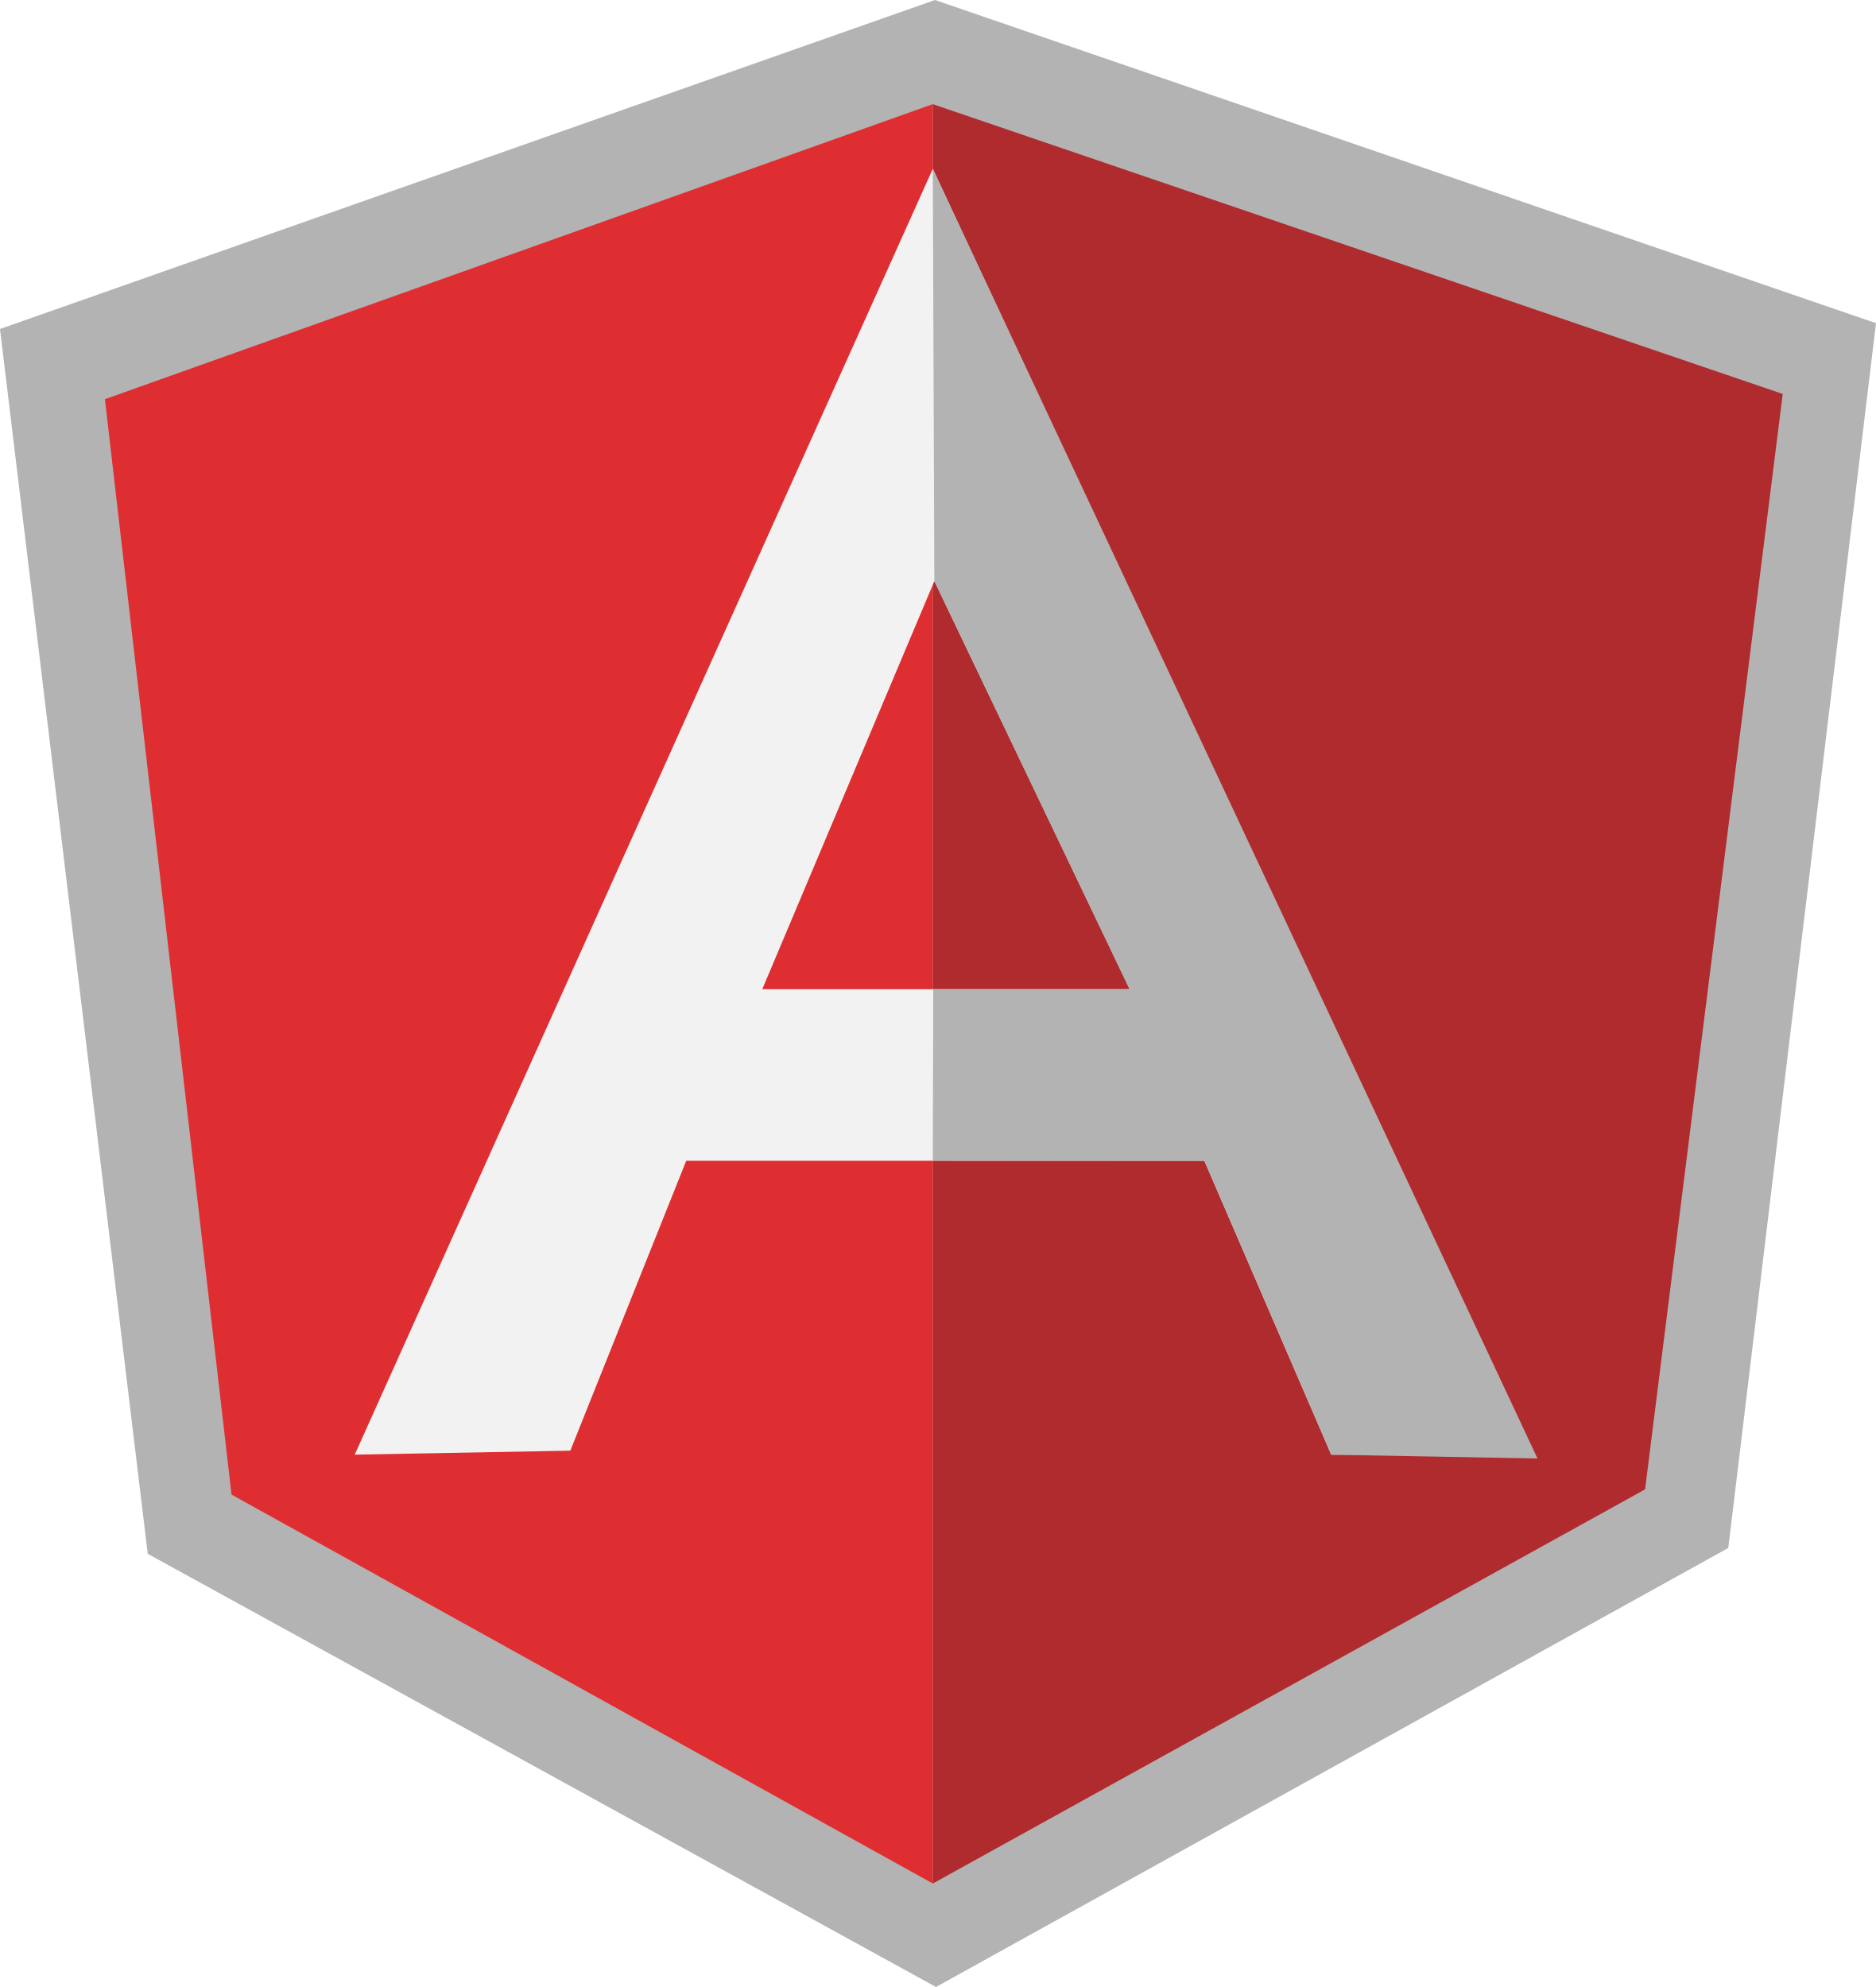
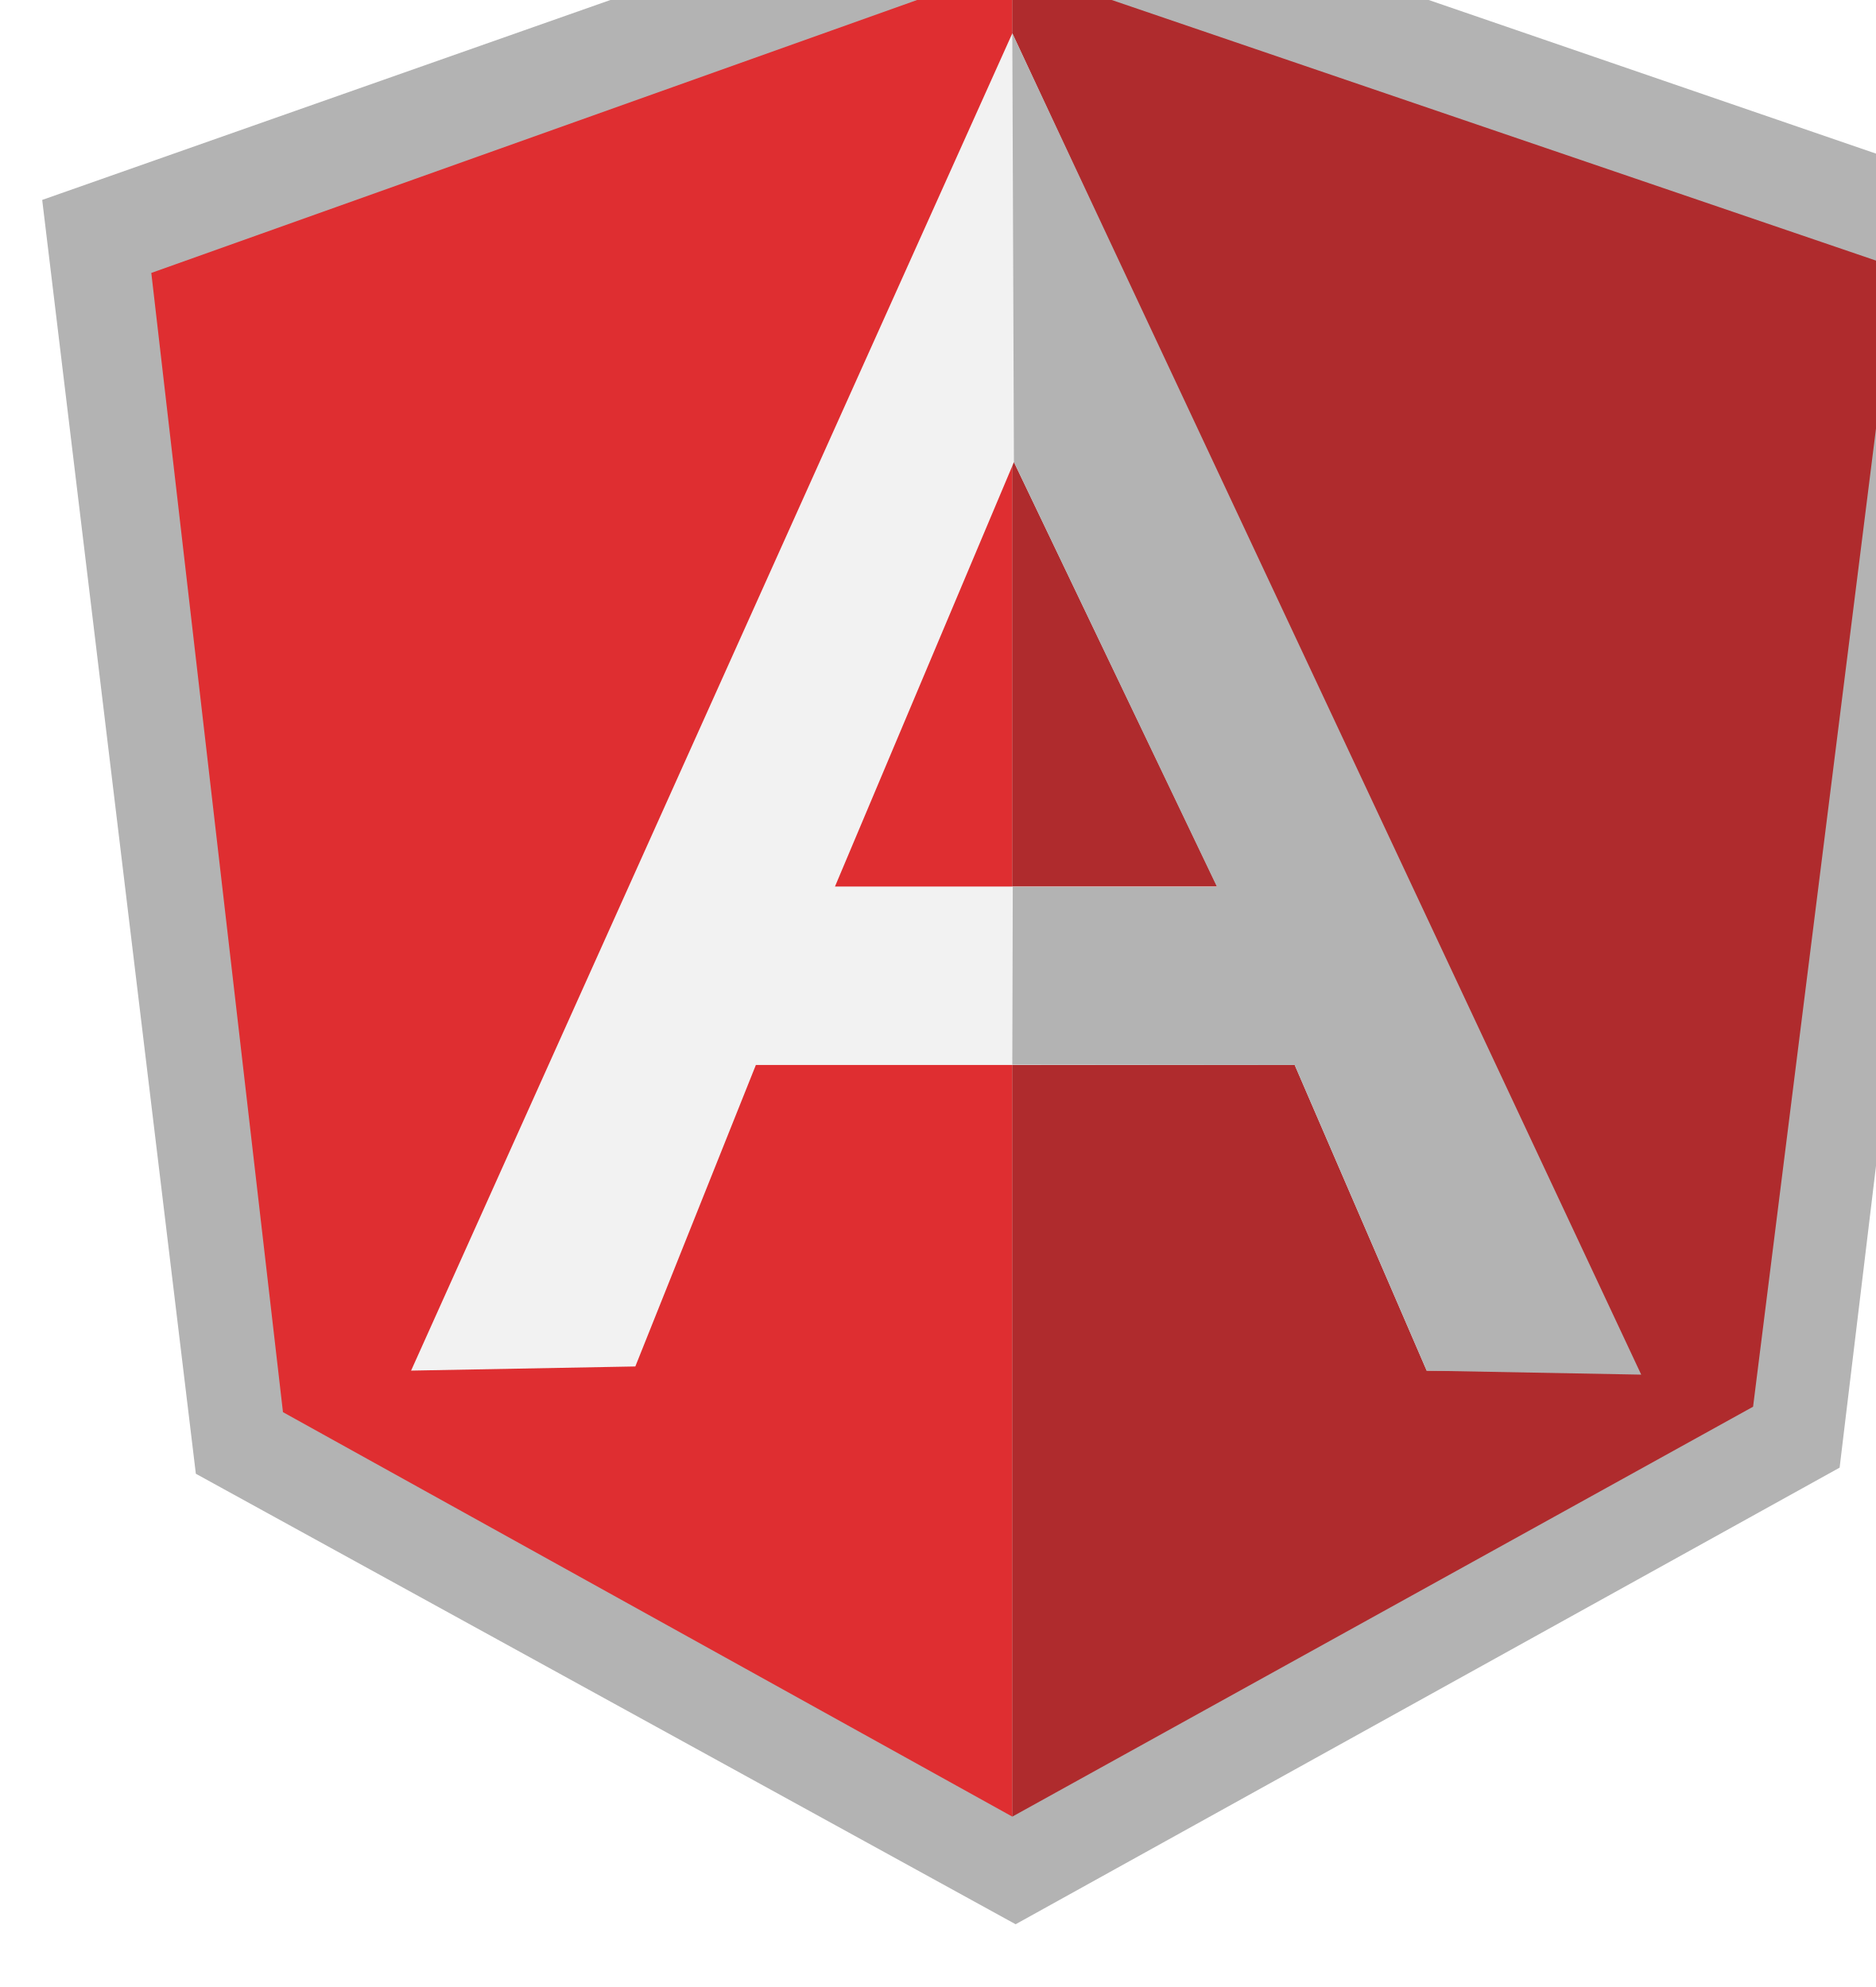
- <svg xmlns="http://www.w3.org/2000/svg" id="svg2" version="1.1" width="335.881" height="355.809" xml:space="preserve">
-   <defs id="defs6" />
-   <g id="g10" transform="matrix(1.25,0,0,-1.25,-188.8462,636.7188)">
-     <g id="g12" transform="scale(0.1,0.1)">
-       <path d="M 2850,5093.75 1510.77,4622.45 1722.39,2867.82 2851.42,2247.28 3986.27,2876.23 4197.82,4630.79 2850,5093.75 z" style="fill:#b3b3b3;fill-opacity:1;fill-rule:nonzero;stroke:none" id="path14" />
-       <path d="m 4064.25,4529.39 -1217.38,415.13 0,-2548.98 1020.22,564.62 197.16,1569.23 z" style="fill:#af2b2d;fill-opacity:1;fill-rule:nonzero;stroke:none" id="path16" />
-       <path d="m 1661.05,4521.89 181.34,-1569.22 1004.47,-557.13 0,2549.03 -1185.81,-422.68 z" style="fill:#df2e31;fill-opacity:1;fill-rule:nonzero;stroke:none" id="path18" />
-       <path d="m 3129.05,3676.7 -279.96,584.64 -246.46,-584.64 526.42,0 z m 106.74,-245.83 -742.11,0 -166.02,-415.26 -308.82,-5.71 828.04,1842.06 856.9,-1842.06 -286.23,0 -181.76,420.97 z" style="fill:#f2f2f2;fill-opacity:1;fill-rule:nonzero;stroke:none" id="path20" />
-       <path d="m 2846.87,4851.96 2.21,-590.62 279.67,-585.09 -281.25,0 -0.63,-245 388.9,-0.38 181.77,-421.04 295.49,-5.48 -866.16,1847.61 z" style="fill:#b3b3b3;fill-opacity:1;fill-rule:nonzero;stroke:none" id="path22" />
-     </g>
-   </g>
+ <svg xmlns="http://www.w3.org/2000/svg" xml:space="preserve" width="335.881" height="355.809">
+   <path d="m2850 5093.75-1339.23-471.3 211.62-1754.63 1129.03-620.54 1134.85 628.95 211.55 1754.56L2850 5093.75z" style="fill:#b3b3b3;fill-opacity:1;fill-rule:nonzero;stroke:none" transform="matrix(.13 0 0 -.13 -188.846 636.719)" />
+   <path d="m4064.25 4529.39-1217.38 415.13V2395.54l1020.22 564.62 197.16 1569.23z" style="fill:#af2b2d;fill-opacity:1;fill-rule:nonzero;stroke:none" transform="matrix(.13 0 0 -.13 -188.846 636.719)" />
+   <path d="m1661.05 4521.89 181.34-1569.22 1004.47-557.13v2549.03l-1185.81-422.68z" style="fill:#df2e31;fill-opacity:1;fill-rule:nonzero;stroke:none" transform="matrix(.13 0 0 -.13 -188.846 636.719)" />
+   <path d="m3129.05 3676.7-279.96 584.64-246.46-584.64h526.42zm106.74-245.83h-742.11l-166.02-415.26-308.82-5.71 828.04 1842.06 856.9-1842.06h-286.23l-181.76 420.97z" style="fill:#f2f2f2;fill-opacity:1;fill-rule:nonzero;stroke:none" transform="matrix(.13 0 0 -.13 -188.846 636.719)" />
+   <path d="m2846.87 4851.96 2.21-590.62 279.67-585.09H2847.5l-.63-245 388.9-.38 181.77-421.04 295.49-5.48-866.16 1847.61z" style="fill:#b3b3b3;fill-opacity:1;fill-rule:nonzero;stroke:none" transform="matrix(.13 0 0 -.13 -188.846 636.719)" />
</svg>
